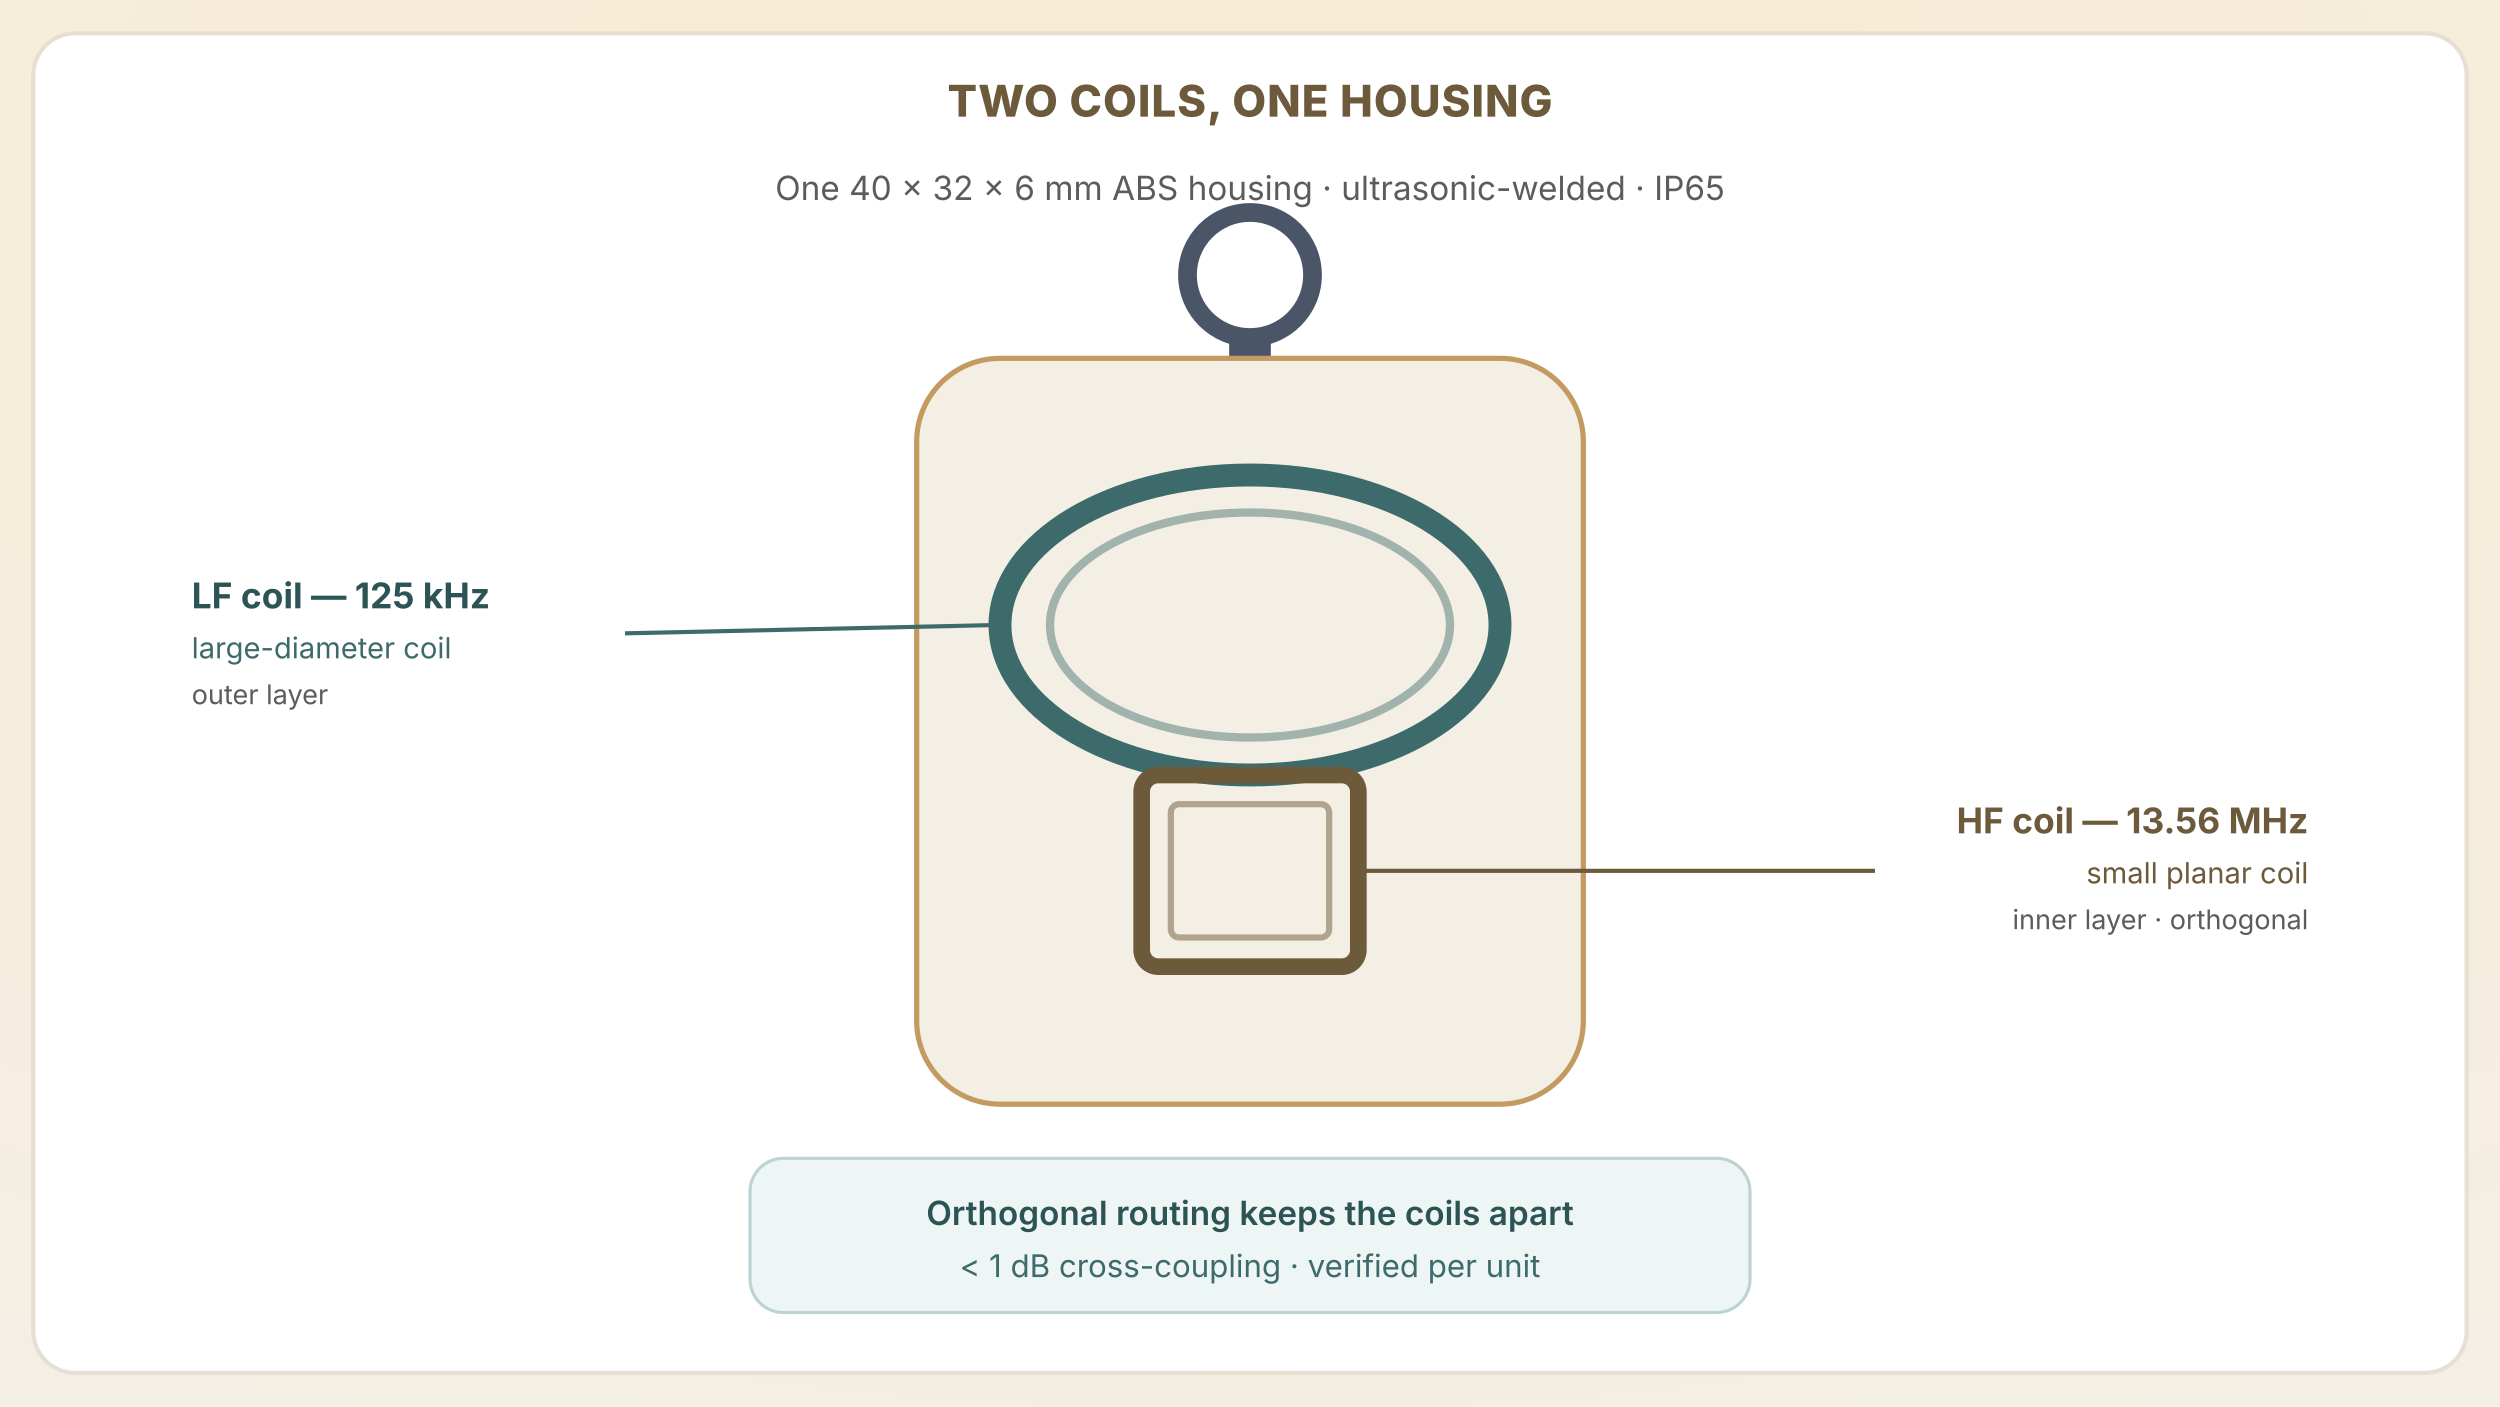
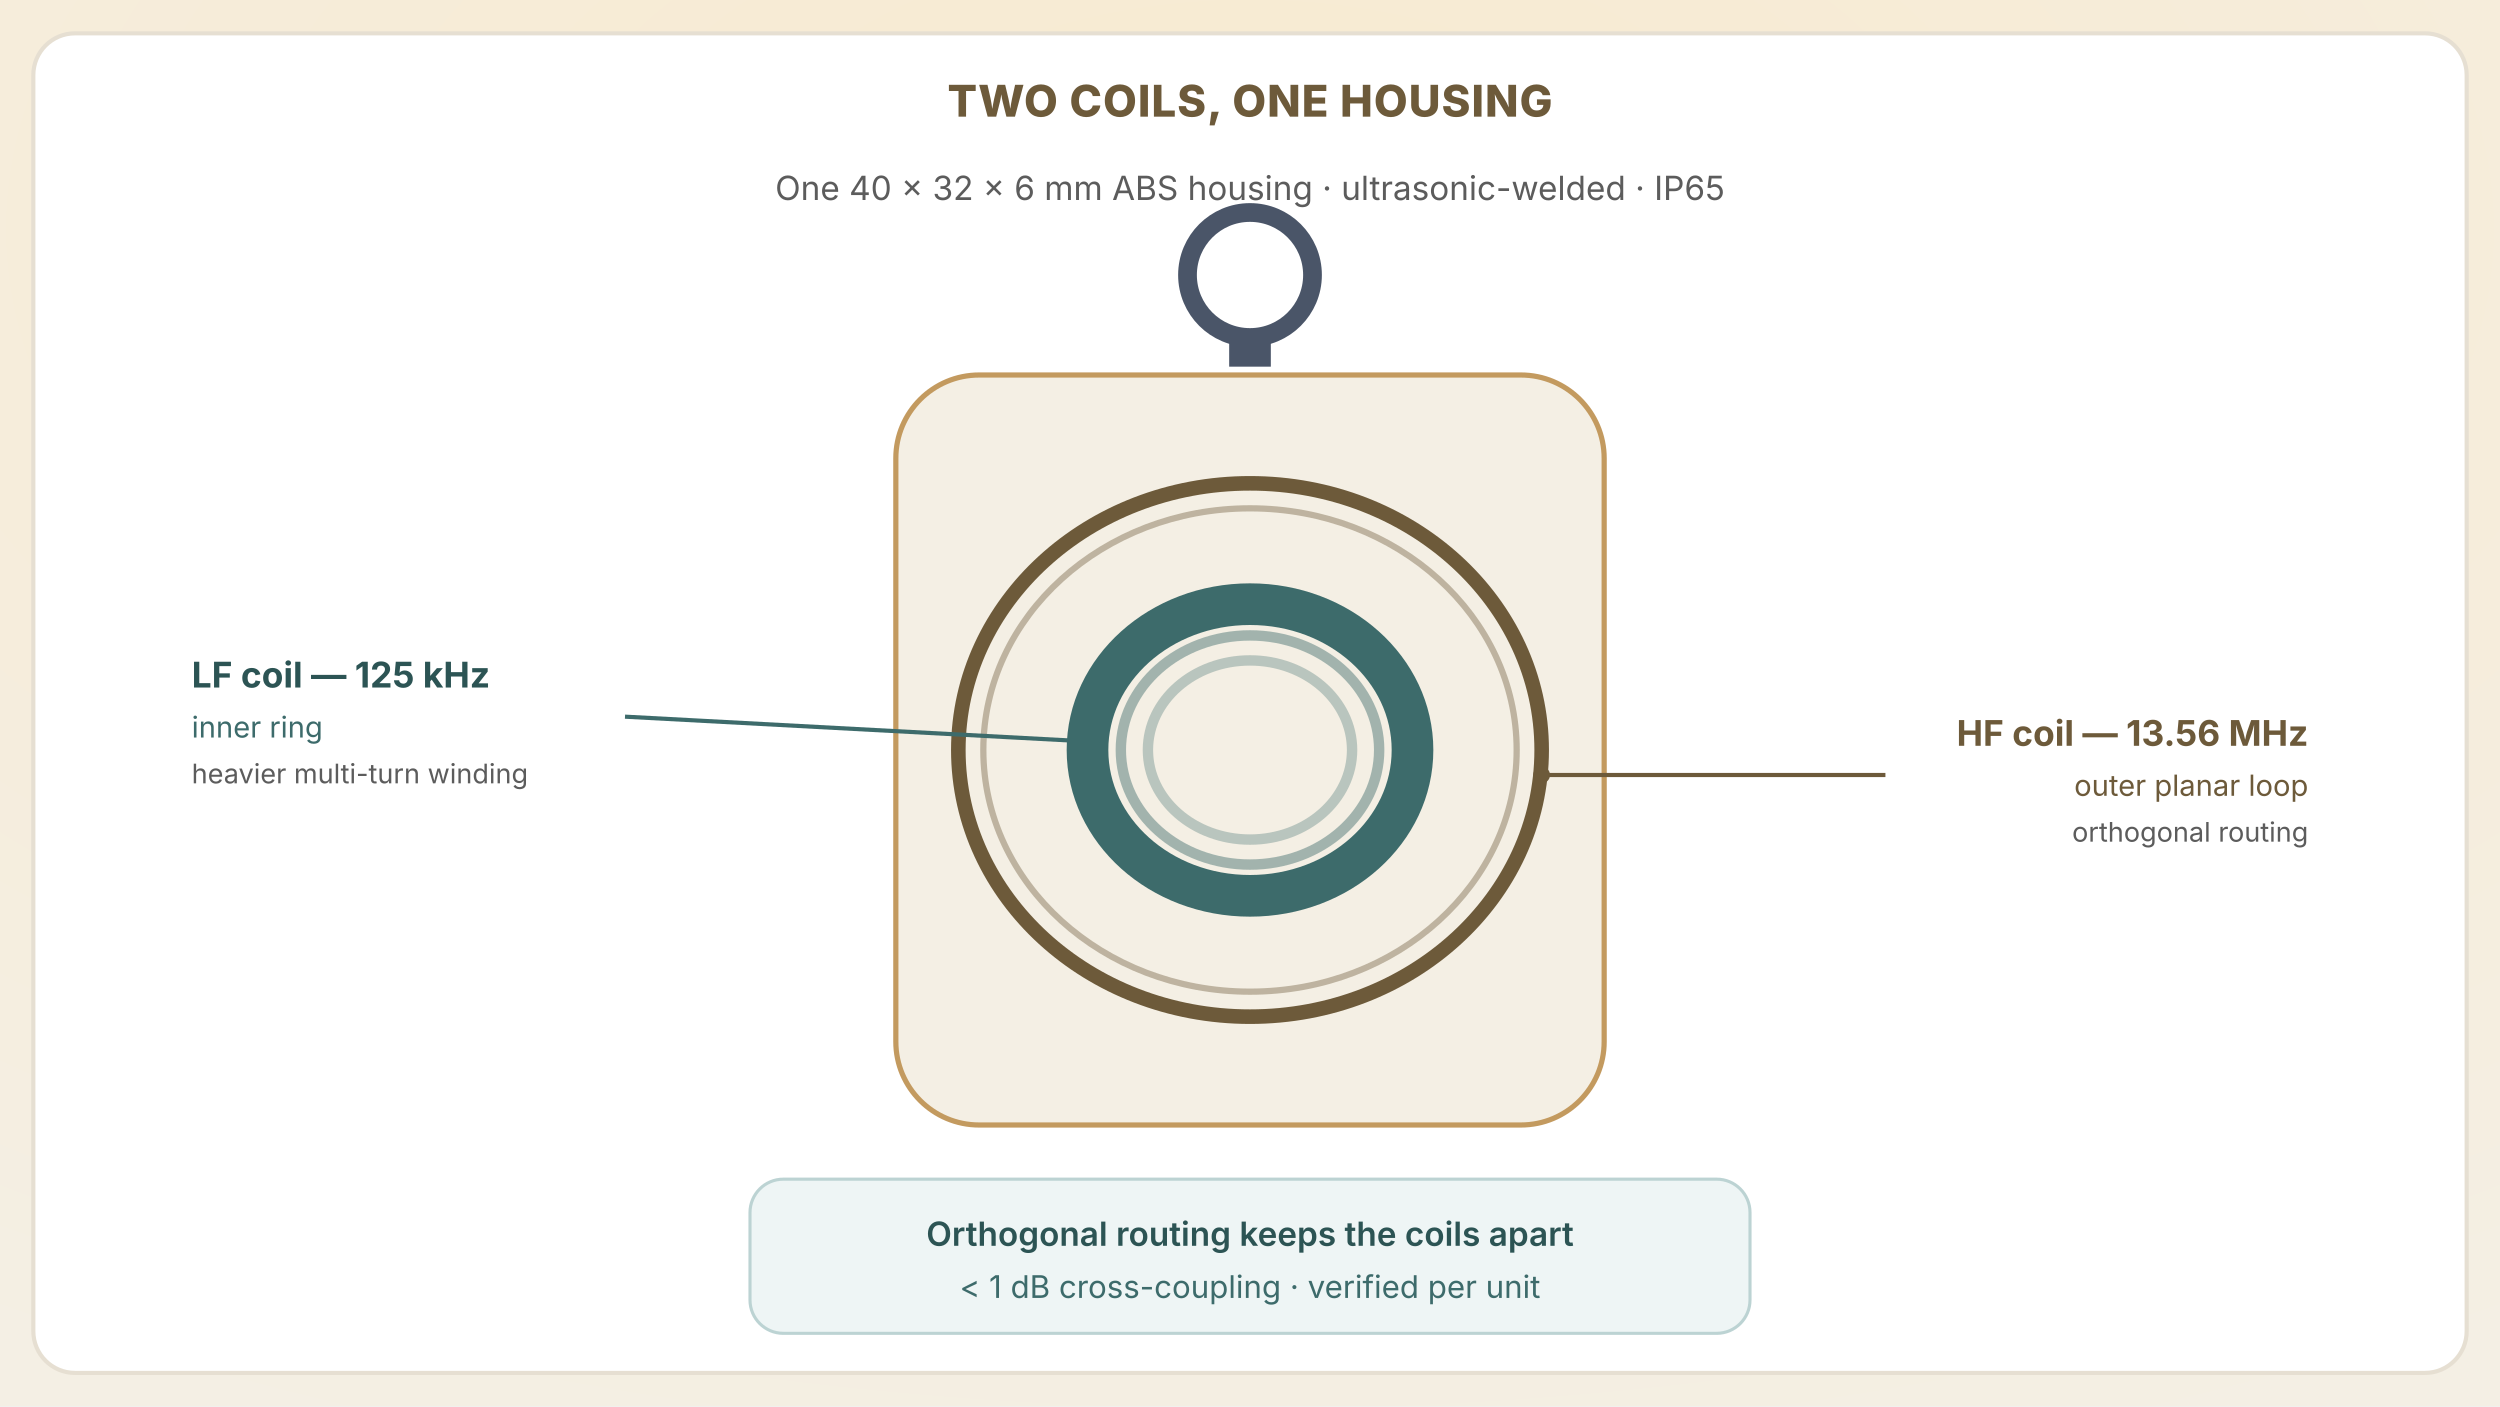
<svg xmlns="http://www.w3.org/2000/svg" viewBox="0 0 1200 675" role="img" aria-labelledby="t d" font-family="Inter, -apple-system, BlinkMacSystemFont, 'Segoe UI', Roboto, sans-serif">
  <defs>
    <radialGradient id="bg" cx="50%" cy="16%" r="94%">
      <stop offset="0%" stop-color="#f8ead0" />
      <stop offset="100%" stop-color="#f4efe4" />
    </radialGradient>
  </defs>
  <rect width="1200" height="675" fill="url(#bg)" />
  <rect x="16" y="16" width="1168" height="643" rx="20" fill="#ffffff" stroke="#e6dfd2" stroke-width="2" />
  <text x="600" y="56" text-anchor="middle" font-size="21" font-weight="800" letter-spacing="0.5" fill="#6d5a3a">TWO COILS, ONE HOUSING</text>
  <text x="600" y="96" text-anchor="middle" font-size="16" fill="#5c5c5c">One 40 × 32 × 6 mm ABS housing · ultrasonic-welded · IP65</text>
  <circle cx="600" cy="132" r="30" fill="none" stroke="#4a5568" stroke-width="9" />
  <rect x="590" y="160" width="20" height="16" fill="#4a5568" />
-   <rect x="440" y="172" width="320" height="358" rx="40" fill="#f4efe4" stroke="#c39a5f" stroke-width="2.5" />
-   <ellipse cx="600" cy="300" rx="120" ry="72" fill="none" stroke="#3d6b6b" stroke-width="11" />
-   <ellipse cx="600" cy="300" rx="96" ry="54" fill="none" stroke="#3d6b6b" stroke-width="4" opacity="0.45" />
-   <rect x="548" y="372" width="104" height="92" rx="8" fill="none" stroke="#6d5a3a" stroke-width="8" />
-   <rect x="562" y="386" width="76" height="64" rx="4" fill="none" stroke="#6d5a3a" stroke-width="3" opacity="0.5" />
-   <line x1="300" y1="304" x2="478" y2="300" stroke="#3d6b6b" stroke-width="2" />
-   <circle cx="480" cy="300" r="4" fill="#3d6b6b" />
-   <text x="92" y="292" font-size="17" font-weight="700" fill="#2c5454">LF coil — 125 kHz</text>
-   <text x="92" y="316" font-size="14" fill="#3d6b6b">large-diameter coil</text>
-   <text x="92" y="338" font-size="13" fill="#5c5c5c">outer layer</text>
-   <line x1="652" y1="418" x2="900" y2="418" stroke="#6d5a3a" stroke-width="2" />
-   <circle cx="652" cy="418" r="4" fill="#6d5a3a" />
-   <text x="1108" y="400" text-anchor="end" font-size="17" font-weight="700" fill="#6d5a3a">HF coil — 13.56 MHz</text>
-   <text x="1108" y="424" text-anchor="end" font-size="14" fill="#6d5a3a">small planar coil</text>
-   <text x="1108" y="446" text-anchor="end" font-size="13" fill="#5c5c5c">inner layer · orthogonal</text>
-   <rect x="360" y="556" width="480" height="74" rx="16" fill="#eef5f5" stroke="#bcd3d3" stroke-width="1.5" />
-   <text x="600" y="588" text-anchor="middle" font-size="16" font-weight="600" fill="#2c5454">Orthogonal routing keeps the coils apart</text>
-   <text x="600" y="613" text-anchor="middle" font-size="15" fill="#3d6b6b">&lt; 1 dB cross-coupling · verified per unit</text>
+   <rect x="430" y="180" width="340" height="360" rx="40" fill="#f4efe4" stroke="#c39a5f" stroke-width="2.5" />
+   <ellipse cx="600" cy="360" rx="140" ry="128" fill="none" stroke="#6d5a3a" stroke-width="7" />
+   <ellipse cx="600" cy="360" rx="128" ry="116" fill="none" stroke="#6d5a3a" stroke-width="3" opacity="0.4" />
+   <ellipse cx="600" cy="360" rx="78" ry="70" fill="none" stroke="#3d6b6b" stroke-width="20" />
+   <ellipse cx="600" cy="360" rx="62" ry="55" fill="none" stroke="#3d6b6b" stroke-width="5" opacity="0.45" />
+   <ellipse cx="600" cy="360" rx="49" ry="43" fill="none" stroke="#3d6b6b" stroke-width="5" opacity="0.32" />
+   <line x1="300" y1="344" x2="524" y2="356" stroke="#3d6b6b" stroke-width="2" />
+   <circle cx="524" cy="356" r="4" fill="#3d6b6b" />
+   <text x="92" y="330" font-size="17" font-weight="700" fill="#2c5454">LF coil — 125 kHz</text>
+   <text x="92" y="354" font-size="14" fill="#3d6b6b">inner ring</text>
+   <text x="92" y="376" font-size="13" fill="#5c5c5c">heavier multi-turn winding</text>
+   <line x1="740" y1="372" x2="905" y2="372" stroke="#6d5a3a" stroke-width="2" />
+   <circle cx="740" cy="372" r="4" fill="#6d5a3a" />
+   <text x="1108" y="358" text-anchor="end" font-size="17" font-weight="700" fill="#6d5a3a">HF coil — 13.56 MHz</text>
+   <text x="1108" y="382" text-anchor="end" font-size="14" fill="#6d5a3a">outer planar loop</text>
+   <text x="1108" y="404" text-anchor="end" font-size="13" fill="#5c5c5c">orthogonal routing</text>
+   <rect x="360" y="566" width="480" height="74" rx="16" fill="#eef5f5" stroke="#bcd3d3" stroke-width="1.5" />
+   <text x="600" y="598" text-anchor="middle" font-size="16" font-weight="600" fill="#2c5454">Orthogonal routing keeps the coils apart</text>
+   <text x="600" y="623" text-anchor="middle" font-size="15" fill="#3d6b6b">&lt; 1 dB cross-coupling · verified per unit</text>
</svg>
